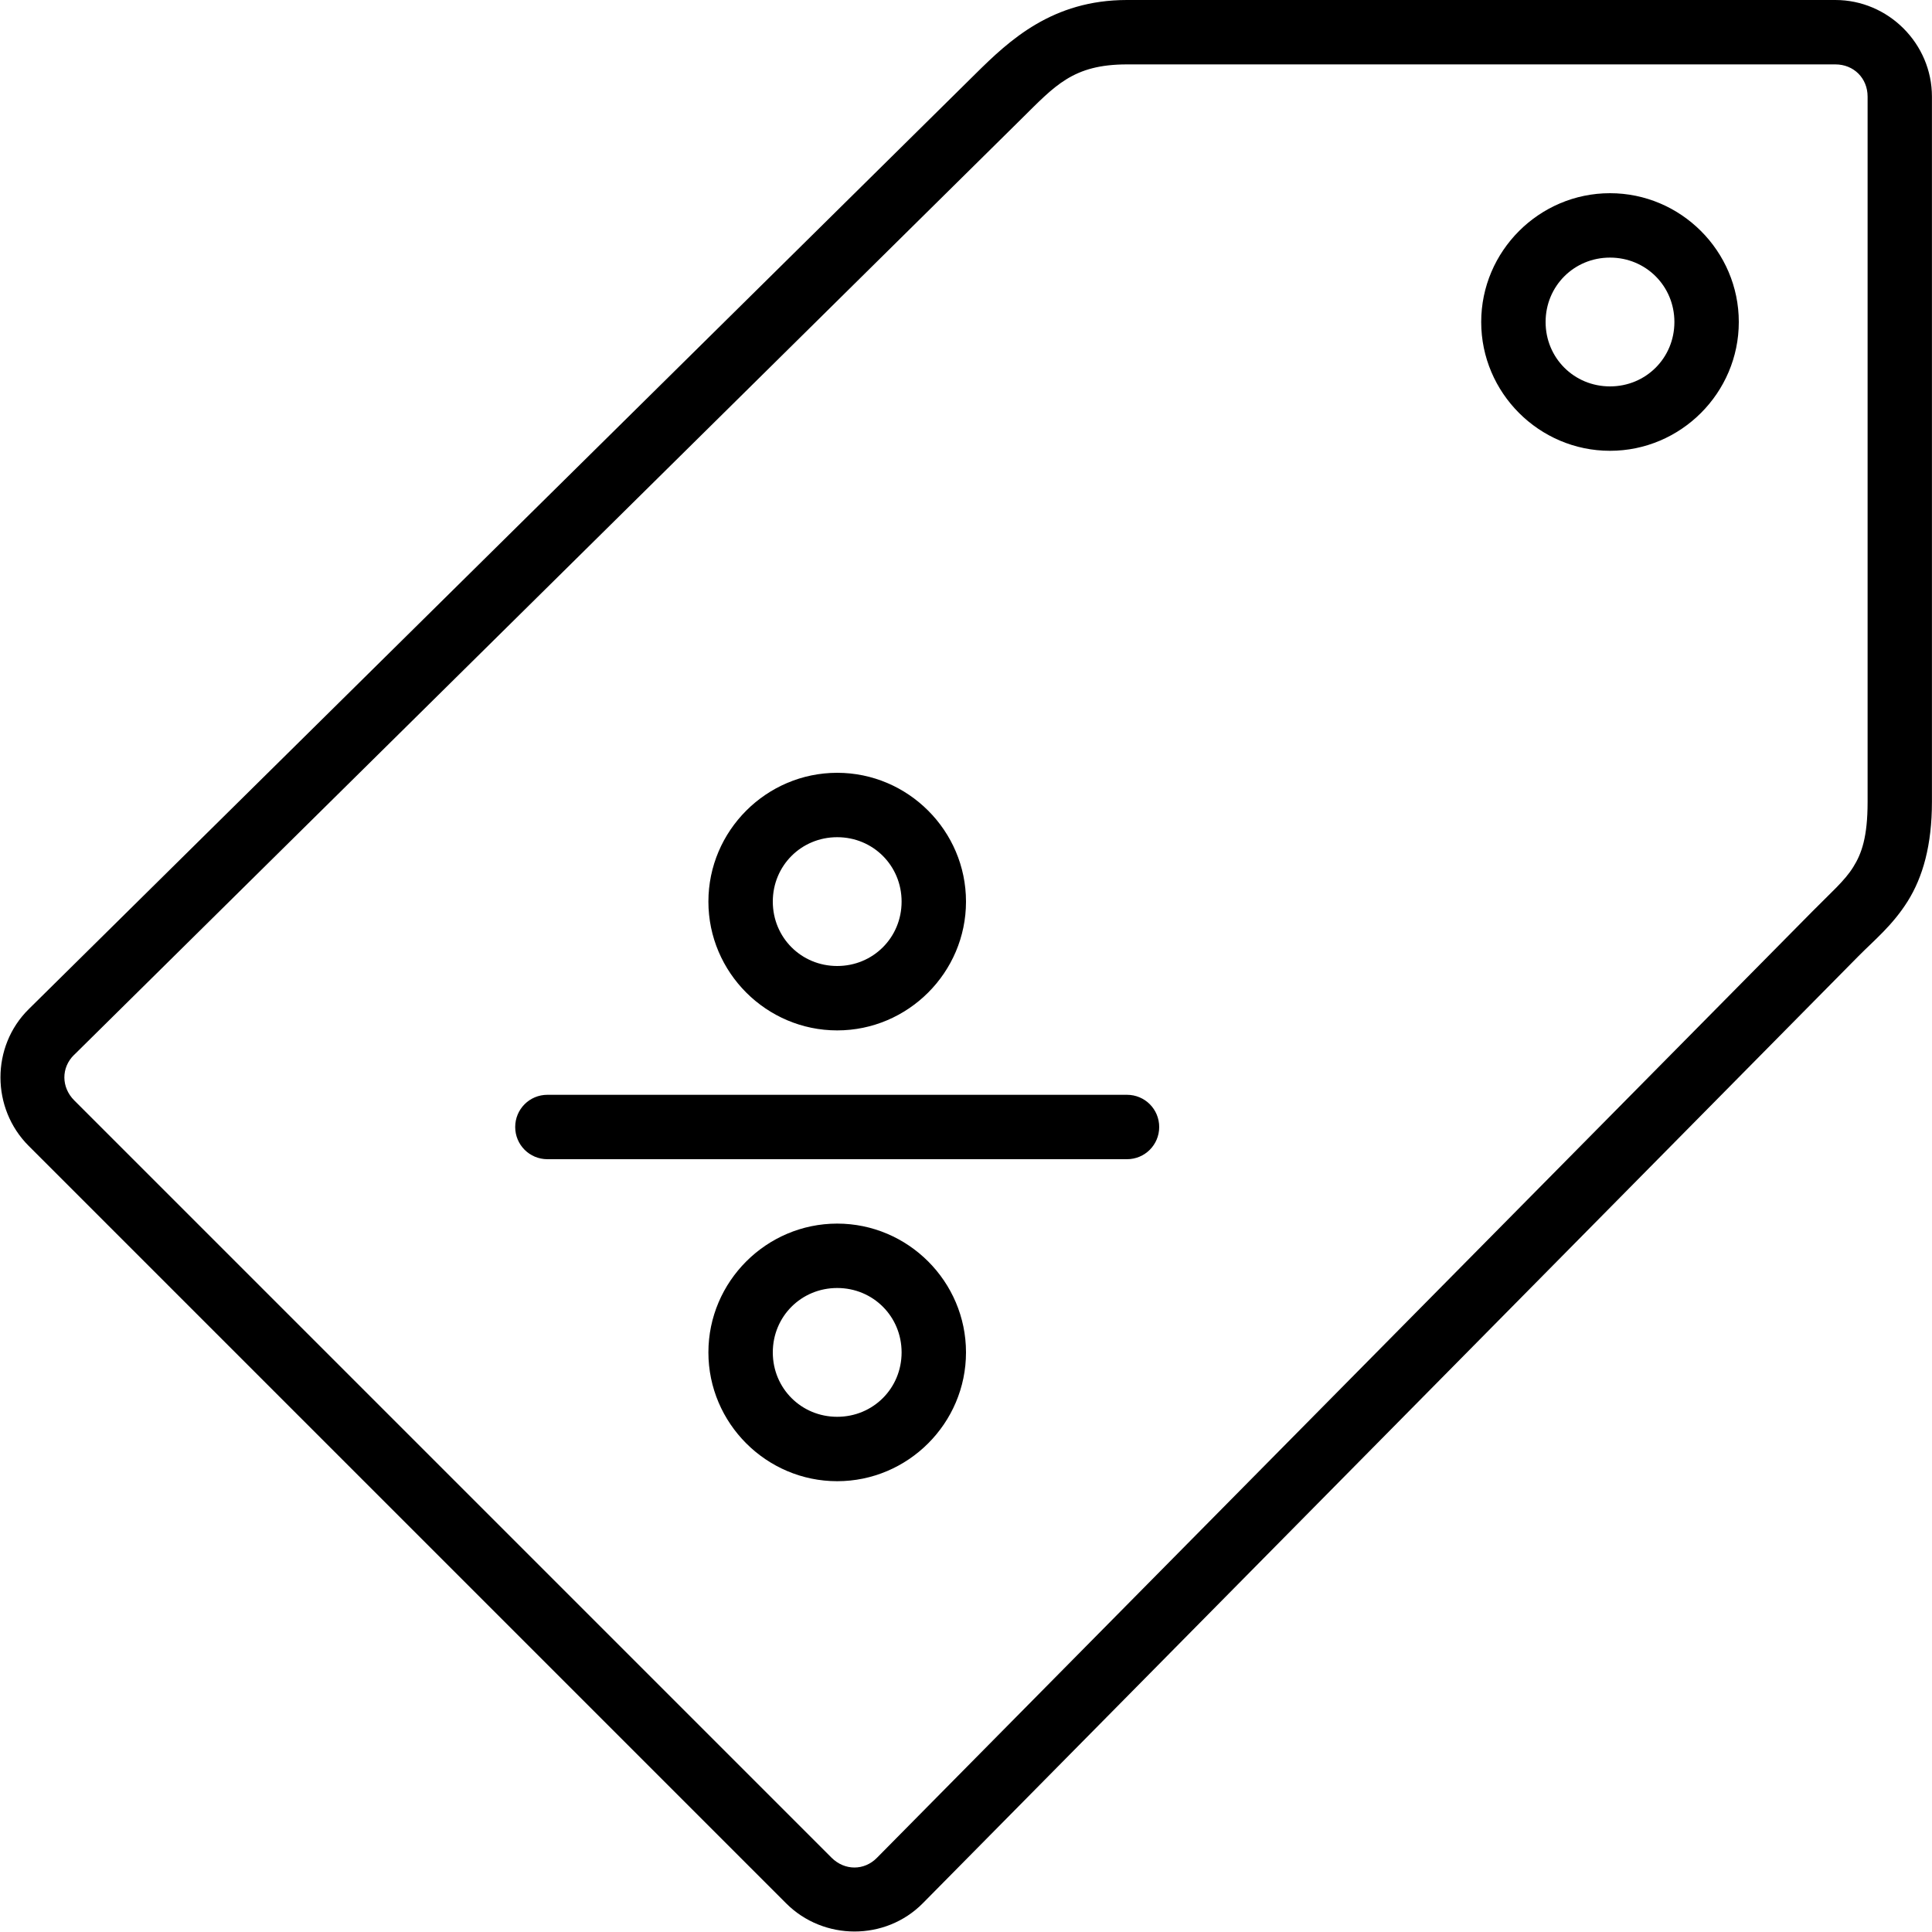
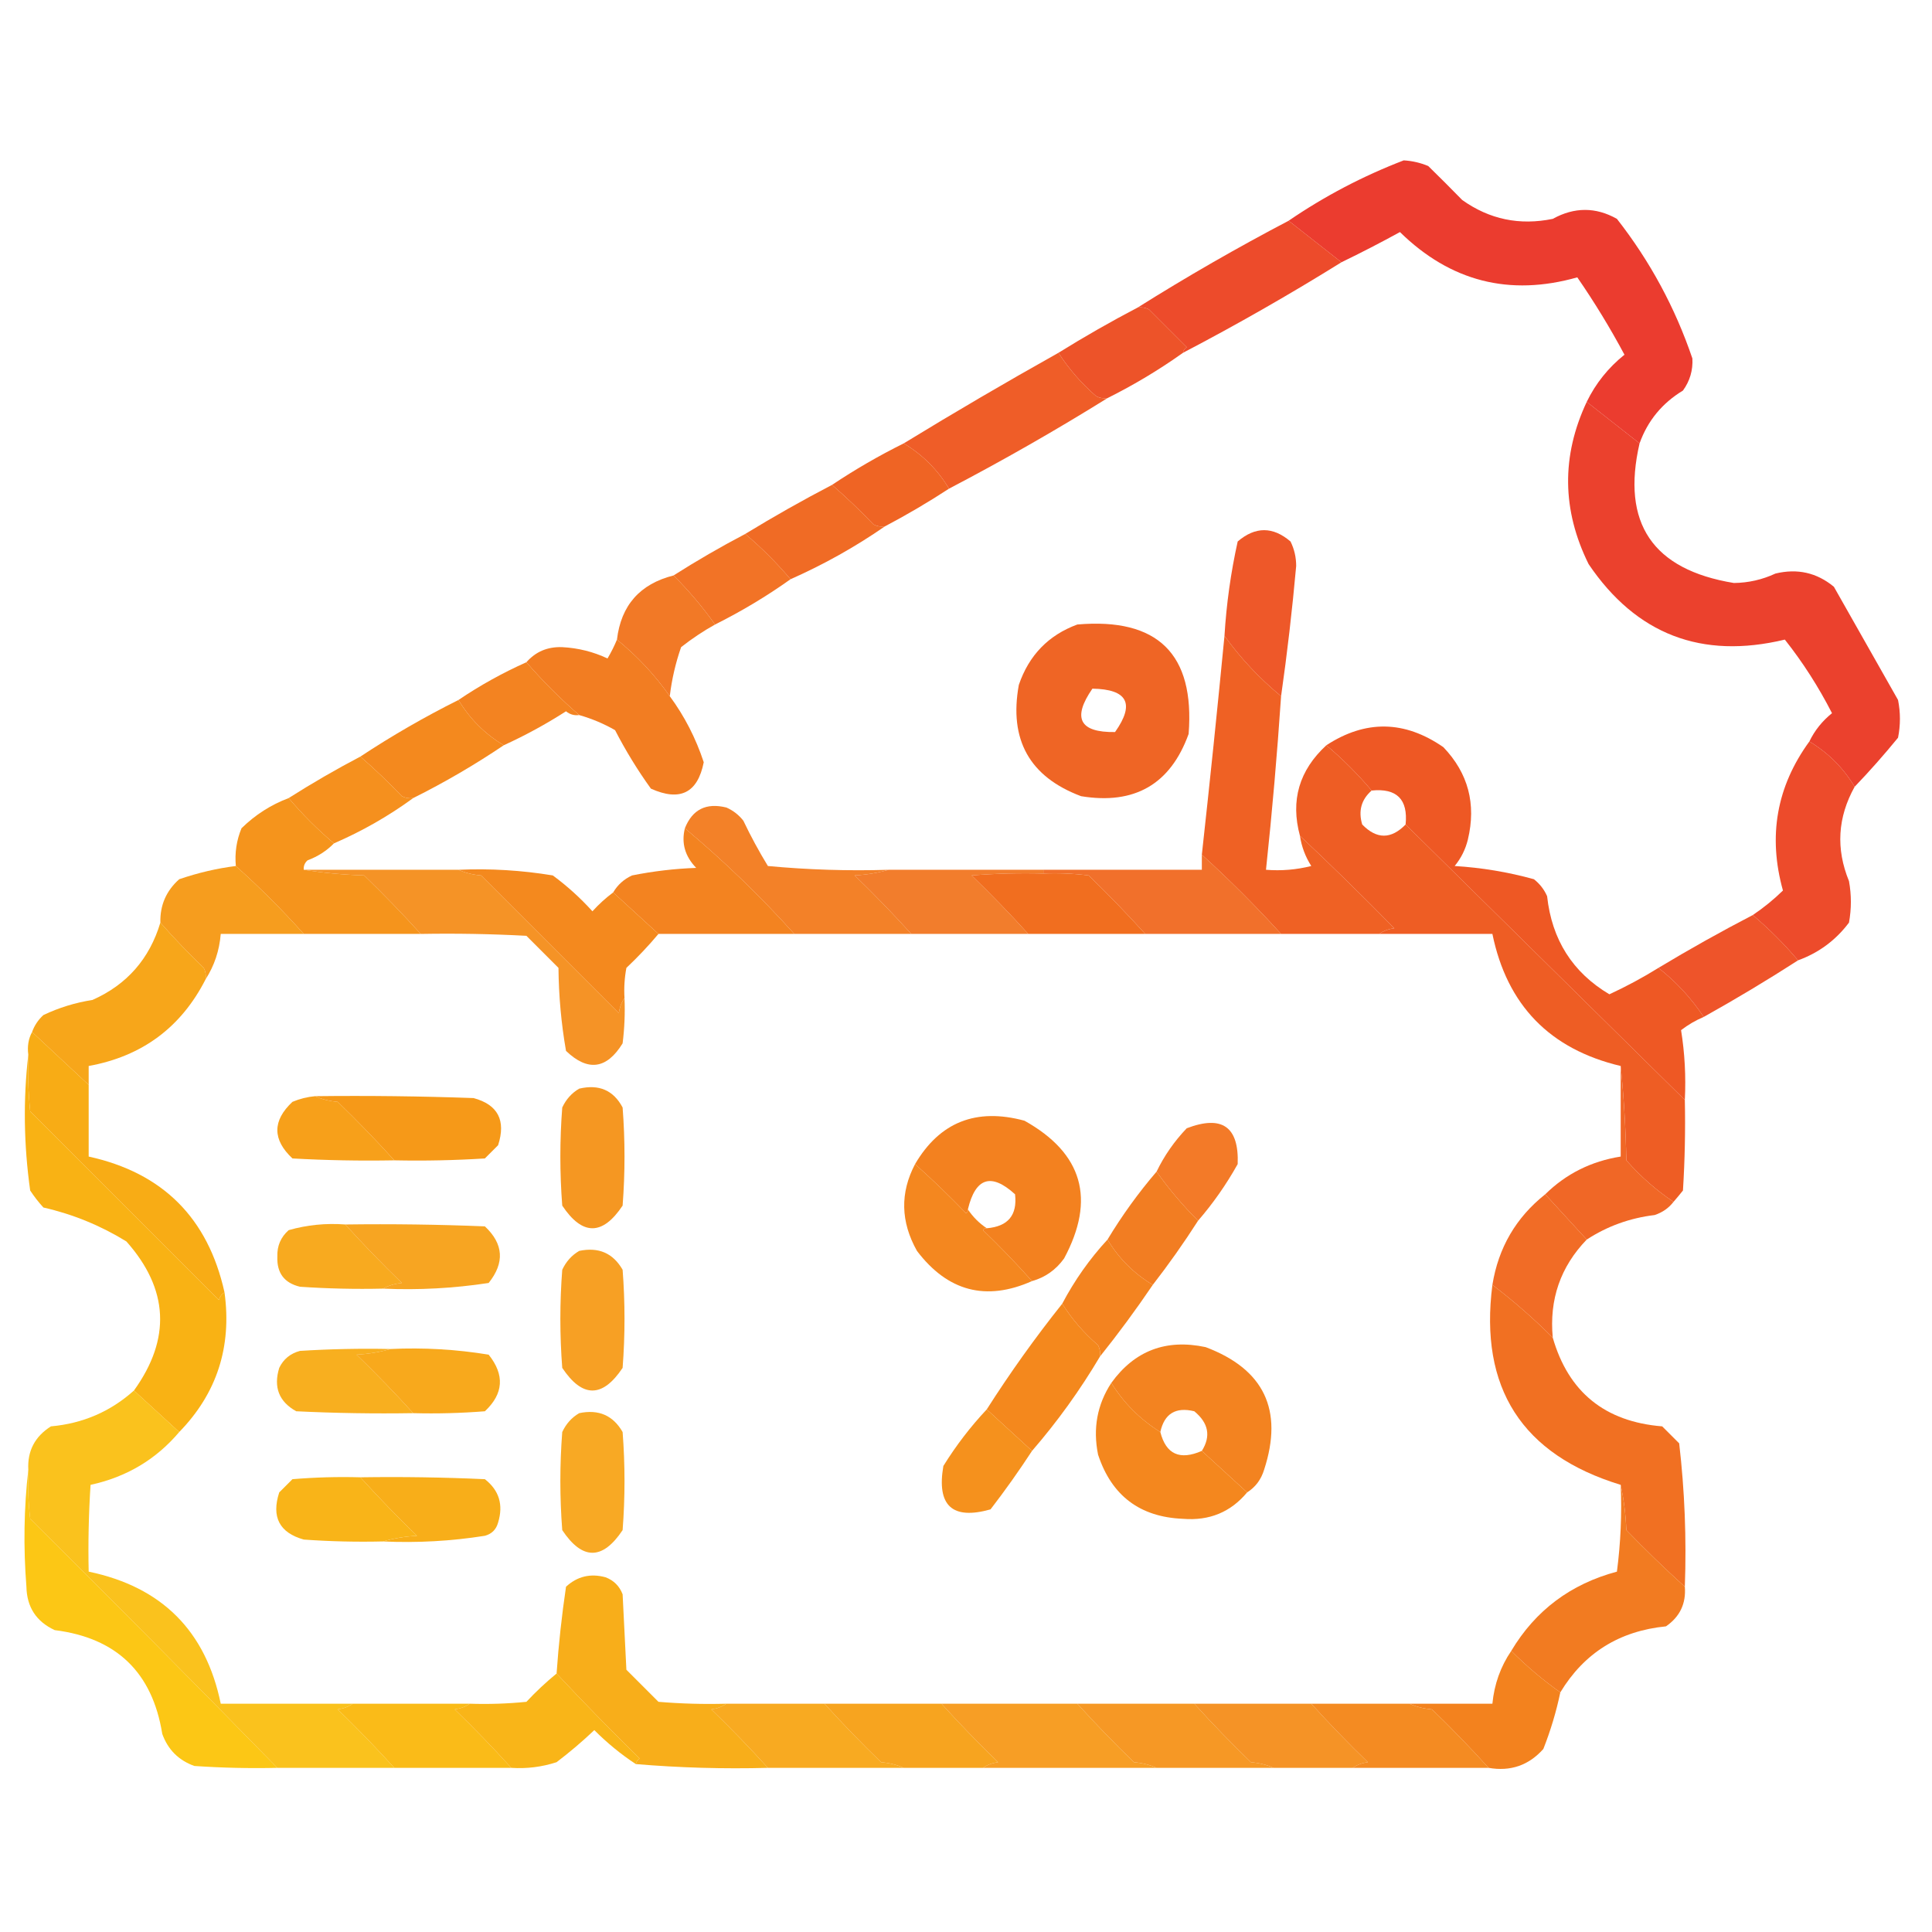
- <svg xmlns="http://www.w3.org/2000/svg" fill="#000000" width="800px" height="800px" viewBox="0 0 30 30">
-   <path d="M8.5 17h9c.277 0 .5.223.5.5s-.223.5-.5.5h-9c-.277 0-.5-.223-.5-.5s.223-.5.5-.5zm4.5 2c-1.1 0-2 .9-2 2s.9 2 2 2 2-.9 2-2-.9-2-2-2zm0 1c.558 0 1 .442 1 1s-.442 1-1 1-1-.442-1-1 .442-1 1-1zm0-8c-1.1 0-2 .9-2 2s.9 2 2 2 2-.9 2-2-.9-2-2-2zm0 1c.558 0 1 .442 1 1s-.442 1-1 1-1-.442-1-1 .442-1 1-1zM25 3c-1.1 0-2 .9-2 2s.9 2 2 2 2-.9 2-2-.9-2-2-2zm0 1c.558 0 1 .442 1 1s-.442 1-1 1-1-.442-1-1 .442-1 1-1zM.446 15.67c-.587.58-.583 1.542 0 2.124l11.76 11.76c.58.582 1.542.587 2.123 0L28.855 14.85c.247-.25.532-.48.768-.856.235-.376.376-.87.376-1.544V1.5c0-.823-.678-1.5-1.5-1.5h-11c-1.158 0-1.824.624-2.35 1.145zm.703.712L15.85 1.856c.533-.526.808-.856 1.65-.856H28.5c.285 0 .5.214.5.5v10.952c0 .547-.093.805-.224 1.013-.13.21-.344.394-.63.684l-14.53 14.7c-.197.2-.5.2-.703-.002l-11.76-11.76c-.203-.203-.205-.508-.004-.706z" />
+ <svg xmlns="http://www.w3.org/2000/svg" version="1.1" width="512px" height="512px" style="shape-rendering:geometricPrecision; text-rendering:geometricPrecision; image-rendering:optimizeQuality; fill-rule:evenodd; clip-rule:evenodd">
+   <g>
+     <path style="opacity:0.962" fill="#ea3527" d="M 434.5,117.5 C 429.833,113.833 425.167,110.167 420.5,106.5C 422.859,101.631 426.193,97.465 430.5,94C 426.71,86.917 422.543,80.083 418,73.5C 400.03,78.591 384.364,74.591 371,61.5C 365.874,64.313 360.707,66.979 355.5,69.5C 350.833,65.833 346.167,62.167 341.5,58.5C 351.005,51.997 361.171,46.663 372,42.5C 374.253,42.631 376.419,43.131 378.5,44C 381.483,46.914 384.483,49.914 387.5,53C 394.716,58.142 402.716,59.808 411.5,58C 417.226,54.841 422.893,54.841 428.5,58C 437.275,69.219 443.942,81.552 448.5,95C 448.671,98.129 447.838,100.963 446,103.5C 440.479,106.848 436.645,111.514 434.5,117.5 Z" />
+   </g>
+   <g>
+     <path style="opacity:0.965" fill="#ec4524" d="M 341.5,58.5 C 346.167,62.167 350.833,65.833 355.5,69.5C 341.834,78.002 327.834,86.002 313.5,93.5C 313.611,92.883 313.944,92.383 314.5,92C 311.167,88.667 307.833,85.333 304.5,82C 303.552,81.517 302.552,81.35 301.5,81.5C 314.499,73.331 327.832,65.665 341.5,58.5 Z" />
+   </g>
+   <g>
+     <path style="opacity:0.97" fill="#ed4e23" d="M 301.5,81.5 C 302.552,81.35 303.552,81.517 304.5,82C 307.833,85.333 311.167,88.667 314.5,92C 313.944,92.383 313.611,92.883 313.5,93.5C 307.201,97.989 300.534,101.988 293.5,105.5C 292.448,105.649 291.448,105.483 290.5,105C 286.561,101.571 283.228,97.737 280.5,93.5C 287.337,89.247 294.337,85.247 301.5,81.5 Z" />
+   </g>
+   <g>
+     <path style="opacity:0.965" fill="#ee5821" d="M 280.5,93.5 C 283.228,97.737 286.561,101.571 290.5,105C 291.448,105.483 292.448,105.649 293.5,105.5C 279.834,114.002 265.834,122.002 251.5,129.5C 248.5,124.5 244.5,120.5 239.5,117.5C 252.967,109.263 266.634,101.263 280.5,93.5 Z" />
+   </g>
+   <g>
+     <path style="opacity:0.965" fill="#ea3b26" d="M 420.5,106.5 C 425.167,110.167 429.833,113.833 434.5,117.5C 429.622,138.639 437.955,150.972 459.5,154.5C 463.354,154.453 467.021,153.62 470.5,152C 476.316,150.591 481.483,151.758 486,155.5C 491.667,165.5 497.333,175.5 503,185.5C 503.667,188.833 503.667,192.167 503,195.5C 499.301,200.027 495.468,204.361 491.5,208.5C 488.5,203.5 484.5,199.5 479.5,196.5C 480.906,193.586 482.906,191.086 485.5,189C 481.946,182.046 477.779,175.546 473,169.5C 450.951,174.8 433.618,168.133 421,149.5C 413.921,135.193 413.755,120.859 420.5,106.5 Z" />
+   </g>
+   <g>
+     <path style="opacity:0.973" fill="#ef601f" d="M 239.5,117.5 C 244.5,120.5 248.5,124.5 251.5,129.5C 246.033,133.071 240.367,136.404 234.5,139.5C 233.448,139.649 232.448,139.483 231.5,139C 227.964,135.296 224.298,131.796 220.5,128.5C 226.57,124.442 232.903,120.775 239.5,117.5 Z" />
+   </g>
+   <g>
+     <path style="opacity:0.967" fill="#f0661e" d="M 220.5,128.5 C 224.298,131.796 227.964,135.296 231.5,139C 232.448,139.483 233.448,139.649 234.5,139.5C 226.659,144.923 218.326,149.59 209.5,153.5C 205.806,149.14 201.806,145.14 197.5,141.5C 204.997,136.917 212.663,132.584 220.5,128.5 Z" />
+   </g>
+   <g>
+     <path style="opacity:0.958" fill="#f16d1d" d="M 197.5,141.5 C 201.806,145.14 205.806,149.14 209.5,153.5C 203.201,157.988 196.534,161.988 189.5,165.5C 186.232,160.893 182.565,156.559 178.5,152.5C 184.634,148.596 190.968,144.929 197.5,141.5 Z" />
+   </g>
+   <g>
+     <path style="opacity:0.967" fill="#ed5322" d="M 339.5,184.5 C 333.741,179.746 328.741,174.412 324.5,168.5C 325.011,160.046 326.178,151.713 328,143.5C 332.667,139.5 337.333,139.5 342,143.5C 343.006,145.534 343.506,147.7 343.5,150C 342.451,161.682 341.118,173.182 339.5,184.5 Z" />
+   </g>
+   <g>
+     <path style="opacity:0.954" fill="#f1731c" d="M 178.5,152.5 C 182.565,156.559 186.232,160.893 189.5,165.5C 186.393,167.228 183.393,169.228 180.5,171.5C 179.026,175.731 178.026,180.064 177.5,184.5C 173.593,178.922 168.926,173.922 163.5,169.5C 164.583,160.415 169.583,154.749 178.5,152.5 Z" />
+   </g>
+   <g>
+     <path style="opacity:0.969" fill="#ef611f" d="M 285.5,165.5 C 306.821,163.655 316.654,173.321 315,194.5C 310.186,207.83 300.686,213.33 286.5,211C 272.851,205.88 267.351,196.047 270,181.5C 272.685,173.65 277.852,168.316 285.5,165.5 Z M 289.5,182.5 C 298.818,182.655 300.818,186.488 295.5,194C 286.096,194.141 284.096,190.308 289.5,182.5 Z" />
+   </g>
+   <g>
+     <path style="opacity:0.968" fill="#f2791b" d="M 163.5,169.5 C 168.926,173.922 173.593,178.922 177.5,184.5C 181.393,189.783 184.393,195.617 186.5,202C 184.887,210.14 180.221,212.473 172.5,209C 168.957,204.084 165.79,198.917 163,193.5C 160.021,191.793 156.854,190.459 153.5,189.5C 148.527,185.194 143.86,180.527 139.5,175.5C 141.958,172.693 145.125,171.359 149,171.5C 153.219,171.721 157.219,172.721 161,174.5C 161.985,172.825 162.819,171.158 163.5,169.5 Z" />
+   </g>
+   <g>
+     <path style="opacity:0.968" fill="#f37f1a" d="M 139.5,175.5 C 143.86,180.527 148.527,185.194 153.5,189.5C 152.178,189.67 151.011,189.337 150,188.5C 144.686,191.906 139.186,194.906 133.5,197.5C 128.5,194.5 124.5,190.5 121.5,185.5C 127.17,181.663 133.17,178.33 139.5,175.5 Z" />
+   </g>
+   <g>
+     <path style="opacity:0.974" fill="#f48619" d="M 121.5,185.5 C 124.5,190.5 128.5,194.5 133.5,197.5C 125.836,202.668 117.836,207.335 109.5,211.5C 108.448,211.649 107.448,211.483 106.5,211C 102.964,207.296 99.298,203.796 95.5,200.5C 103.832,194.998 112.499,189.998 121.5,185.5 Z" />
+   </g>
+   <g>
+     <path style="opacity:0.98" fill="#ef5e20" d="M 324.5,168.5 C 328.741,174.412 333.741,179.746 339.5,184.5C 338.467,199.861 337.134,215.195 335.5,230.5C 339.555,230.824 343.555,230.491 347.5,229.5C 345.924,227.021 344.924,224.354 344.5,221.5C 352.965,229.464 361.298,237.631 369.5,246C 367.942,246.21 366.609,246.71 365.5,247.5C 356.833,247.5 348.167,247.5 339.5,247.5C 332.833,240.167 325.833,233.167 318.5,226.5C 320.631,207.187 322.631,187.854 324.5,168.5 Z" />
+   </g>
+   <g>
+     <path style="opacity:0.984" fill="#ee5a21" d="M 351.5,197.5 C 355.806,201.14 359.806,205.14 363.5,209.5C 360.76,211.9 359.927,214.9 361,218.5C 364.831,222.445 368.664,222.445 372.5,218.5C 397.113,242.779 421.78,267.112 446.5,291.5C 446.666,299.507 446.5,307.507 446,315.5C 445.148,316.571 444.315,317.571 443.5,318.5C 438.928,315.437 434.761,311.77 431,307.5C 430.829,298.99 430.329,290.657 429.5,282.5C 410.715,278.048 399.381,266.382 395.5,247.5C 385.5,247.5 375.5,247.5 365.5,247.5C 366.609,246.71 367.942,246.21 369.5,246C 361.298,237.631 352.965,229.464 344.5,221.5C 341.951,212.14 344.285,204.14 351.5,197.5 Z" />
+   </g>
+   <g>
+     <path style="opacity:0.97" fill="#f58d18" d="M 95.5,200.5 C 99.298,203.796 102.964,207.296 106.5,211C 107.448,211.483 108.448,211.649 109.5,211.5C 102.996,216.255 95.996,220.255 88.5,223.5C 84.14,219.806 80.14,215.806 76.5,211.5C 82.662,207.584 88.995,203.917 95.5,200.5 Z" />
+   </g>
+   <g>
+     <path style="opacity:0.98" fill="#f59217" d="M 76.5,211.5 C 80.14,215.806 84.14,219.806 88.5,223.5C 86.572,225.474 84.239,226.974 81.5,228C 80.748,228.671 80.414,229.504 80.5,230.5C 85.651,231.327 90.984,231.827 96.5,232C 101.703,237.035 106.703,242.202 111.5,247.5C 101.167,247.5 90.833,247.5 80.5,247.5C 74.833,241.167 68.833,235.167 62.5,229.5C 62.184,226.022 62.684,222.688 64,219.5C 67.63,215.939 71.796,213.272 76.5,211.5 Z" />
+   </g>
+   <g>
+     <path style="opacity:0.94" fill="#f2791b" d="M 235.5,230.5 C 232.695,231.319 229.695,231.819 226.5,232C 231.703,237.035 236.703,242.202 241.5,247.5C 231.167,247.5 220.833,247.5 210.5,247.5C 201.447,237.445 191.78,228.112 181.5,219.5C 183.483,214.508 187.15,212.675 192.5,214C 194.286,214.785 195.786,215.951 197,217.5C 198.966,221.626 201.132,225.626 203.5,229.5C 214.146,230.499 224.813,230.832 235.5,230.5 Z" />
+   </g>
+   <g>
+     <path style="opacity:0.966" fill="#ec4524" d="M 479.5,196.5 C 484.5,199.5 488.5,203.5 491.5,208.5C 486.989,216.599 486.489,224.932 490,233.5C 490.667,237.167 490.667,240.833 490,244.5C 486.497,249.169 481.997,252.502 476.5,254.5C 472.86,250.194 468.86,246.194 464.5,242.5C 467.377,240.566 470.043,238.399 472.5,236C 468.484,221.592 470.817,208.425 479.5,196.5 Z" />
+   </g>
+   <g>
+     <path style="opacity:0.969" fill="#f37f1a" d="M 181.5,219.5 C 191.78,228.112 201.447,237.445 210.5,247.5C 198.5,247.5 186.5,247.5 174.5,247.5C 170.5,243.833 166.5,240.167 162.5,236.5C 163.673,234.496 165.34,232.996 167.5,232C 173.103,230.876 178.769,230.21 184.5,230C 181.527,226.932 180.527,223.432 181.5,219.5 Z" />
+   </g>
+   <g>
+     <path style="opacity:0.94" fill="#f0671e" d="M 318.5,226.5 C 325.833,233.167 332.833,240.167 339.5,247.5C 327.5,247.5 315.5,247.5 303.5,247.5C 298.703,242.202 293.703,237.035 288.5,232C 284.514,231.501 280.514,231.334 276.5,231.5C 276.5,231.167 276.5,230.833 276.5,230.5C 290.5,230.5 304.5,230.5 318.5,230.5C 318.5,229.167 318.5,227.833 318.5,226.5 Z" />
+   </g>
+   <g>
+     <path style="opacity:0.962" fill="#f69916" d="M 62.5,229.5 C 68.833,235.167 74.833,241.167 80.5,247.5C 73.167,247.5 65.833,247.5 58.5,247.5C 58.139,251.915 56.806,255.915 54.5,259.5C 54.65,258.448 54.483,257.448 54,256.5C 49.935,252.605 46.102,248.605 42.5,244.5C 42.384,239.898 44.051,236.065 47.5,233C 52.499,231.292 57.499,230.126 62.5,229.5 Z" />
+   </g>
+   <g>
+     <path style="opacity:0.926" fill="#f1731c" d="M 235.5,230.5 C 249.167,230.5 262.833,230.5 276.5,230.5C 276.5,230.833 276.5,231.167 276.5,231.5C 270.158,231.334 263.825,231.5 257.5,232C 262.703,237.035 267.703,242.202 272.5,247.5C 262.167,247.5 251.833,247.5 241.5,247.5C 236.703,242.202 231.703,237.035 226.5,232C 229.695,231.819 232.695,231.319 235.5,230.5 Z" />
+   </g>
+   <g>
+     <path style="opacity:0.981" fill="#ee5521" d="M 439.5,256.5 C 444.23,260.227 448.23,264.56 451.5,269.5C 449.364,270.403 447.364,271.569 445.5,273C 446.476,279.076 446.81,285.242 446.5,291.5C 421.78,267.112 397.113,242.779 372.5,218.5C 373.167,211.833 370.167,208.833 363.5,209.5C 359.806,205.14 355.806,201.14 351.5,197.5C 361.893,190.724 372.226,190.891 382.5,198C 389.092,204.886 391.259,213.052 389,222.5C 388.361,225.112 387.194,227.446 385.5,229.5C 392.66,229.94 399.66,231.107 406.5,233C 408.049,234.214 409.215,235.714 410,237.5C 411.254,249.038 416.754,257.705 426.5,263.5C 431.02,261.409 435.353,259.075 439.5,256.5 Z" />
+   </g>
+   <g>
+     <path style="opacity:0.977" fill="#f48719" d="M 121.5,230.5 C 129.903,230.13 138.236,230.63 146.5,232C 150.299,234.797 153.799,237.964 157,241.5C 158.704,239.627 160.537,237.96 162.5,236.5C 166.5,240.167 170.5,243.833 174.5,247.5C 171.871,250.631 169.038,253.631 166,256.5C 165.503,259.146 165.336,261.813 165.5,264.5C 164.71,265.609 164.21,266.942 164,268.5C 151.833,256.333 139.667,244.167 127.5,232C 125.292,231.809 123.292,231.309 121.5,230.5 Z" />
+   </g>
+   <g>
+     <path style="opacity:0.992" fill="#f16d1d" d="M 276.5,231.5 C 280.514,231.334 284.514,231.501 288.5,232C 293.703,237.035 298.703,242.202 303.5,247.5C 293.167,247.5 282.833,247.5 272.5,247.5C 267.703,242.202 262.703,237.035 257.5,232C 263.825,231.5 270.158,231.334 276.5,231.5 Z" />
+   </g>
+   <g>
+     <path style="opacity:0.966" fill="#ed4e23" d="M 464.5,242.5 C 468.86,246.194 472.86,250.194 476.5,254.5C 468.368,259.737 460.035,264.737 451.5,269.5C 448.23,264.56 444.23,260.227 439.5,256.5C 447.664,251.583 455.997,246.917 464.5,242.5 Z" />
+   </g>
+   <g>
+     <path style="opacity:0.937" fill="#f48c18" d="M 80.5,230.5 C 94.167,230.5 107.833,230.5 121.5,230.5C 123.292,231.309 125.292,231.809 127.5,232C 139.667,244.167 151.833,256.333 164,268.5C 164.21,266.942 164.71,265.609 165.5,264.5C 165.666,268.514 165.499,272.514 165,276.5C 160.775,283.358 155.775,284.025 150,278.5C 148.737,271.272 148.07,263.939 148,256.5C 145.167,253.667 142.333,250.833 139.5,248C 130.173,247.5 120.839,247.334 111.5,247.5C 106.703,242.202 101.703,237.035 96.5,232C 90.984,231.827 85.651,231.327 80.5,230.5 Z" />
+   </g>
+   <g>
+     <path style="opacity:0.969" fill="#f7a314" d="M 42.5,244.5 C 46.102,248.605 49.935,252.605 54,256.5C 54.483,257.448 54.65,258.448 54.5,259.5C 48.011,272.254 37.678,279.921 23.5,282.5C 23.5,284.167 23.5,285.833 23.5,287.5C 18.5,282.833 13.5,278.167 8.5,273.5C 9.117,271.771 10.117,270.271 11.5,269C 15.622,267.04 19.955,265.707 24.5,265C 33.616,260.956 39.616,254.122 42.5,244.5 Z" />
+   </g>
+   <g>
+     <path style="opacity:0.987" fill="#f8ab12" d="M 8.5,273.5 C 13.5,278.167 18.5,282.833 23.5,287.5C 23.5,293.833 23.5,300.167 23.5,306.5C 43.138,310.805 55.138,322.805 59.5,342.5C 58.778,342.918 58.278,343.584 58,344.5C 41.333,327.833 24.667,311.167 8,294.5C 7.501,289.511 7.334,284.511 7.5,279.5C 7.205,277.265 7.539,275.265 8.5,273.5 Z" />
+   </g>
+   <g>
+     <path style="opacity:0.952" fill="#f59217" d="M 153.5,288.5 C 158.742,287.271 162.575,288.937 165,293.5C 165.667,302.167 165.667,310.833 165,319.5C 159.667,327.5 154.333,327.5 149,319.5C 148.333,310.833 148.333,302.167 149,293.5C 150.025,291.313 151.525,289.646 153.5,288.5 Z" />
+   </g>
+   <g>
+     <path style="opacity:0.973" fill="#f79e14" d="M 83.5,290.5 C 85.292,291.309 87.292,291.809 89.5,292C 94.703,297.035 99.703,302.202 104.5,307.5C 95.494,307.666 86.494,307.5 77.5,307C 72.167,302 72.167,297 77.5,292C 79.436,291.187 81.436,290.687 83.5,290.5 Z" />
+   </g>
+   <g>
+     <path style="opacity:0.987" fill="#f69815" d="M 83.5,290.5 C 97.504,290.333 111.504,290.5 125.5,291C 131.964,292.756 134.13,296.923 132,303.5C 130.833,304.667 129.667,305.833 128.5,307C 120.507,307.5 112.507,307.666 104.5,307.5C 99.703,302.202 94.703,297.035 89.5,292C 87.292,291.809 85.292,291.309 83.5,290.5 Z" />
+   </g>
+   <g>
+     <path style="opacity:0.988" fill="#f9b111" d="M 7.5,279.5 C 7.334,284.511 7.501,289.511 8,294.5C 24.667,311.167 41.333,327.833 58,344.5C 58.278,343.584 58.778,342.918 59.5,342.5C 61.467,356.931 57.467,369.264 47.5,379.5C 43.5,375.833 39.5,372.167 35.5,368.5C 45.371,354.792 44.705,341.625 33.5,329C 26.669,324.791 19.336,321.791 11.5,320C 10.213,318.59 9.046,317.09 8,315.5C 6.293,303.37 6.126,291.37 7.5,279.5 Z" />
+   </g>
+   <g>
+     <path style="opacity:0.973" fill="#f37e1a" d="M 273.5,339.5 C 269.37,334.869 265.037,330.369 260.5,326C 260.728,325.601 261.062,325.435 261.5,325.5C 267.133,325.039 269.633,322.039 269,316.5C 262.681,310.735 258.514,312.068 256.5,320.5C 256.565,320.938 256.399,321.272 256,321.5C 251.631,316.963 247.131,312.63 242.5,308.5C 249.033,297.367 258.7,293.534 271.5,297C 286.926,305.622 290.426,317.789 282,333.5C 279.823,336.523 276.989,338.523 273.5,339.5 Z" />
+   </g>
+   <g>
+     <path style="opacity:0.948" fill="#f2731c" d="M 317.5,323.5 C 313.435,319.441 309.768,315.107 306.5,310.5C 308.531,306.289 311.198,302.456 314.5,299C 323.872,295.428 328.372,298.594 328,308.5C 324.97,313.916 321.47,318.916 317.5,323.5 Z" />
+   </g>
+   <g>
+     <path style="opacity:0.967" fill="#f0621f" d="M 429.5,282.5 C 430.329,290.657 430.829,298.99 431,307.5C 434.761,311.77 438.928,315.437 443.5,318.5C 442.251,320.136 440.584,321.303 438.5,322C 431.943,322.785 425.943,324.952 420.5,328.5C 416.833,324.5 413.167,320.5 409.5,316.5C 415.022,311.072 421.688,307.739 429.5,306.5C 429.5,298.5 429.5,290.5 429.5,282.5 Z" />
+   </g>
+   <g>
+     <path style="opacity:0.965" fill="#f2791b" d="M 306.5,310.5 C 309.768,315.107 313.435,319.441 317.5,323.5C 313.733,329.38 309.733,335.046 305.5,340.5C 300.5,337.5 296.5,333.5 293.5,328.5C 297.356,322.109 301.689,316.109 306.5,310.5 Z" />
+   </g>
+   <g>
+     <path style="opacity:0.971" fill="#f48419" d="M 242.5,308.5 C 247.131,312.63 251.631,316.963 256,321.5C 256.399,321.272 256.565,320.938 256.5,320.5C 257.833,322.5 259.5,324.167 261.5,325.5C 261.062,325.435 260.728,325.601 260.5,326C 265.037,330.369 269.37,334.869 273.5,339.5C 261.318,344.912 251.151,342.245 243,331.5C 238.666,323.775 238.5,316.109 242.5,308.5 Z" />
+   </g>
+   <g>
+     <path style="opacity:0.962" fill="#f0671e" d="M 409.5,316.5 C 413.167,320.5 416.833,324.5 420.5,328.5C 413.541,335.707 410.541,344.374 411.5,354.5C 406.443,349.438 401.11,344.772 395.5,340.5C 397.09,330.647 401.757,322.647 409.5,316.5 Z" />
+   </g>
+   <g>
+     <path style="opacity:0.946" fill="#f8a513" d="M 91.5,324.5 C 96.297,329.798 101.297,334.965 106.5,340C 104.618,340.198 102.952,340.698 101.5,341.5C 94.159,341.666 86.826,341.5 79.5,341C 75.334,340.015 73.334,337.348 73.5,333C 73.408,330.186 74.408,327.853 76.5,326C 81.372,324.612 86.372,324.112 91.5,324.5 Z" />
+   </g>
+   <g>
+     <path style="opacity:0.94" fill="#f79f14" d="M 91.5,324.5 C 103.838,324.333 116.171,324.5 128.5,325C 133.453,329.643 133.787,334.643 129.5,340C 120.248,341.417 110.915,341.917 101.5,341.5C 102.952,340.698 104.618,340.198 106.5,340C 101.297,334.965 96.297,329.798 91.5,324.5 Z" />
+   </g>
+   <g>
+     <path style="opacity:0.969" fill="#f37f1a" d="M 293.5,328.5 C 296.5,333.5 300.5,337.5 305.5,340.5C 301.066,347.049 296.399,353.383 291.5,359.5C 291.649,358.448 291.483,357.448 291,356.5C 287.227,353.236 284.06,349.57 281.5,345.5C 284.765,339.299 288.765,333.632 293.5,328.5 Z" />
+   </g>
+   <g>
+     <path style="opacity:0.934" fill="#f69a15" d="M 153.5,331.5 C 158.635,330.426 162.468,332.093 165,336.5C 165.667,345.167 165.667,353.833 165,362.5C 159.667,370.5 154.333,370.5 149,362.5C 148.333,353.833 148.333,345.167 149,336.5C 150.025,334.313 151.525,332.646 153.5,331.5 Z" />
+   </g>
+   <g>
+     <path style="opacity:0.974" fill="#f16d1d" d="M 395.5,340.5 C 401.11,344.772 406.443,349.438 411.5,354.5C 415.665,368.938 425.331,376.772 440.5,378C 442,379.5 443.5,381 445,382.5C 446.461,395.067 446.961,407.734 446.5,420.5C 441.202,415.703 436.035,410.703 431,405.5C 430.824,401.312 430.324,397.312 429.5,393.5C 403.323,385.5 391.989,367.834 395.5,340.5 Z" />
+   </g>
+   <g>
+     <path style="opacity:0.981" fill="#f48619" d="M 281.5,345.5 C 284.06,349.57 287.227,353.236 291,356.5C 291.483,357.448 291.649,358.448 291.5,359.5C 286.223,368.401 280.223,376.734 273.5,384.5C 269.5,380.833 265.5,377.167 261.5,373.5C 267.679,363.806 274.345,354.473 281.5,345.5 Z" />
+   </g>
+   <g>
+     <path style="opacity:0.969" fill="#f37f1a" d="M 330.5,395.5 C 326.5,391.833 322.5,388.167 318.5,384.5C 320.946,380.607 320.279,377.107 316.5,374C 311.562,372.798 308.562,374.631 307.5,379.5C 302.167,376.167 297.833,371.833 294.5,366.5C 300.679,357.937 309.012,354.77 319.5,357C 335.004,362.844 340.171,373.677 335,389.5C 334.208,392.106 332.708,394.106 330.5,395.5 Z" />
+   </g>
+   <g>
+     <path style="opacity:0.944" fill="#f8aa12" d="M 103.5,357.5 C 100.695,358.319 97.695,358.819 94.5,359C 99.703,364.035 104.703,369.202 109.5,374.5C 99.161,374.666 88.828,374.5 78.5,374C 73.931,371.459 72.431,367.625 74,362.5C 75.109,360.185 76.943,358.685 79.5,358C 87.493,357.5 95.493,357.334 103.5,357.5 Z" />
+   </g>
+   <g>
+     <path style="opacity:0.958" fill="#f8a513" d="M 103.5,357.5 C 112.25,357.09 120.916,357.59 129.5,359C 133.787,364.357 133.453,369.357 128.5,374C 122.175,374.5 115.842,374.666 109.5,374.5C 104.703,369.202 99.703,364.035 94.5,359C 97.695,358.819 100.695,358.319 103.5,357.5 Z" />
+   </g>
+   <g>
+     <path style="opacity:0.978" fill="#f48519" d="M 294.5,366.5 C 297.833,371.833 302.167,376.167 307.5,379.5C 308.996,385.397 312.662,387.063 318.5,384.5C 322.5,388.167 326.5,391.833 330.5,395.5C 326.14,400.738 320.473,403.071 313.5,402.5C 302.086,402.04 294.586,396.374 291,385.5C 289.594,378.553 290.761,372.22 294.5,366.5 Z" />
+   </g>
+   <g>
+     <path style="opacity:0.969" fill="#f58e17" d="M 261.5,373.5 C 265.5,377.167 269.5,380.833 273.5,384.5C 270.053,389.787 266.386,394.954 262.5,400C 252.359,402.863 248.192,399.03 250,388.5C 253.369,383.071 257.202,378.071 261.5,373.5 Z" />
+   </g>
+   <g>
+     <path style="opacity:0.931" fill="#f7a314" d="M 153.5,374.5 C 158.635,373.426 162.468,375.093 165,379.5C 165.667,388.167 165.667,396.833 165,405.5C 159.667,413.5 154.333,413.5 149,405.5C 148.333,396.833 148.333,388.167 149,379.5C 150.025,377.313 151.525,375.646 153.5,374.5 Z" />
+   </g>
+   <g>
+     <path style="opacity:0.968" fill="#f8ab12" d="M 95.5,391.5 C 106.505,391.333 117.505,391.5 128.5,392C 132.277,394.955 133.443,398.788 132,403.5C 131.5,405.333 130.333,406.5 128.5,407C 119.582,408.414 110.582,408.914 101.5,408.5C 104.305,407.681 107.305,407.181 110.5,407C 105.297,401.965 100.297,396.798 95.5,391.5 Z" />
+   </g>
+   <g>
+     <path style="opacity:0.972" fill="#f9b211" d="M 95.5,391.5 C 100.297,396.798 105.297,401.965 110.5,407C 107.305,407.181 104.305,407.681 101.5,408.5C 94.492,408.666 87.492,408.5 80.5,408C 74.046,406.183 71.879,402.016 74,395.5C 75.167,394.333 76.333,393.167 77.5,392C 83.491,391.501 89.491,391.334 95.5,391.5 Z" />
+   </g>
+   <g>
+     <path style="opacity:0.969" fill="#fcc50e" d="M 7.5,389.5 C 7.334,393.846 7.501,398.179 8,402.5C 30.035,424.368 51.868,446.368 73.5,468.5C 66.159,468.666 58.826,468.5 51.5,468C 47.333,466.5 44.5,463.667 43,459.5C 40.387,443.221 30.887,434.054 14.5,432C 9.617,429.736 7.117,425.902 7,420.5C 6.175,409.992 6.341,399.658 7.5,389.5 Z" />
+   </g>
+   <g>
+     <path style="opacity:0.941" fill="#fabe0f" d="M 35.5,368.5 C 39.5,372.167 43.5,375.833 47.5,379.5C 41.36,386.766 33.527,391.433 24,393.5C 23.5,401.159 23.334,408.826 23.5,416.5C 42.874,420.541 54.541,432.208 58.5,451.5C 70.167,451.5 81.833,451.5 93.5,451.5C 92.391,452.29 91.058,452.79 89.5,453C 94.703,458.035 99.703,463.202 104.5,468.5C 94.167,468.5 83.833,468.5 73.5,468.5C 51.868,446.368 30.035,424.368 8,402.5C 7.501,398.179 7.334,393.846 7.5,389.5C 7.238,384.524 9.238,380.691 13.5,378C 21.949,377.245 29.283,374.078 35.5,368.5 Z" />
+   </g>
+   <g>
+     <path style="opacity:0.963" fill="#f8ab12" d="M 192.5,451.5 C 191.391,452.29 190.058,452.79 188.5,453C 193.703,458.035 198.703,463.202 203.5,468.5C 191.753,468.811 180.086,468.478 168.5,467.5C 168.611,466.883 168.944,466.383 169.5,466C 161.964,458.632 154.631,451.132 147.5,443.5C 148.035,435.808 148.868,428.141 150,420.5C 152.995,417.735 156.495,416.902 160.5,418C 162.667,418.833 164.167,420.333 165,422.5C 165.333,429.167 165.667,435.833 166,442.5C 168.833,445.333 171.667,448.167 174.5,451C 180.491,451.499 186.491,451.666 192.5,451.5 Z" />
+   </g>
+   <g>
+     <path style="opacity:0.969" fill="#f2771b" d="M 429.5,393.5 C 430.324,397.312 430.824,401.312 431,405.5C 436.035,410.703 441.202,415.703 446.5,420.5C 446.858,424.95 445.192,428.45 441.5,431C 429.141,432.227 419.808,438.06 413.5,448.5C 408.893,445.232 404.559,441.565 400.5,437.5C 406.907,426.779 416.24,419.779 428.5,416.5C 429.497,408.862 429.831,401.196 429.5,393.5 Z" />
+   </g>
+   <g>
+     <path style="opacity:0.977" fill="#f37f1a" d="M 400.5,437.5 C 404.559,441.565 408.893,445.232 413.5,448.5C 412.423,453.631 410.923,458.631 409,463.5C 405.124,467.844 400.291,469.511 394.5,468.5C 389.703,463.202 384.703,458.035 379.5,453C 377.292,452.809 375.292,452.309 373.5,451.5C 380.833,451.5 388.167,451.5 395.5,451.5C 395.999,446.331 397.666,441.664 400.5,437.5 Z" />
+   </g>
+   <g>
+     <path style="opacity:0.964" fill="#fab810" d="M 93.5,451.5 C 103.833,451.5 114.167,451.5 124.5,451.5C 123.391,452.29 122.058,452.79 120.5,453C 125.703,458.035 130.703,463.202 135.5,468.5C 125.167,468.5 114.833,468.5 104.5,468.5C 99.703,463.202 94.703,458.035 89.5,453C 91.058,452.79 92.391,452.29 93.5,451.5 Z" />
+   </g>
+   <g>
+     <path style="opacity:0.941" fill="#f8a513" d="M 192.5,451.5 C 201.167,451.5 209.833,451.5 218.5,451.5C 223.297,456.798 228.297,461.965 233.5,467C 235.708,467.191 237.708,467.691 239.5,468.5C 227.5,468.5 215.5,468.5 203.5,468.5C 198.703,463.202 193.703,458.035 188.5,453C 190.058,452.79 191.391,452.29 192.5,451.5 Z" />
+   </g>
+   <g>
+     <path style="opacity:0.95" fill="#f79f14" d="M 218.5,451.5 C 228.833,451.5 239.167,451.5 249.5,451.5C 254.297,456.798 259.297,461.965 264.5,467C 262.942,467.21 261.609,467.71 260.5,468.5C 253.5,468.5 246.5,468.5 239.5,468.5C 237.708,467.691 235.708,467.191 233.5,467C 228.297,461.965 223.297,456.798 218.5,451.5 Z" />
+   </g>
+   <g>
+     <path style="opacity:0.934" fill="#f69816" d="M 249.5,451.5 C 261.5,451.5 273.5,451.5 285.5,451.5C 290.297,456.798 295.297,461.965 300.5,467C 302.708,467.191 304.708,467.691 306.5,468.5C 291.167,468.5 275.833,468.5 260.5,468.5C 261.609,467.71 262.942,467.21 264.5,467C 259.297,461.965 254.297,456.798 249.5,451.5 Z" />
+   </g>
+   <g>
+     <path style="opacity:0.941" fill="#f59217" d="M 285.5,451.5 C 295.833,451.5 306.167,451.5 316.5,451.5C 321.297,456.798 326.297,461.965 331.5,467C 333.708,467.191 335.708,467.691 337.5,468.5C 327.167,468.5 316.833,468.5 306.5,468.5C 304.708,467.691 302.708,467.191 300.5,467C 295.297,461.965 290.297,456.798 285.5,451.5 Z" />
+   </g>
+   <g>
+     <path style="opacity:0.94" fill="#f48c18" d="M 316.5,451.5 C 326.833,451.5 337.167,451.5 347.5,451.5C 352.297,456.798 357.297,461.965 362.5,467C 360.942,467.21 359.609,467.71 358.5,468.5C 351.5,468.5 344.5,468.5 337.5,468.5C 335.708,467.691 333.708,467.191 331.5,467C 326.297,461.965 321.297,456.798 316.5,451.5 Z" />
+   </g>
+   <g>
+     <path style="opacity:0.958" fill="#f48619" d="M 347.5,451.5 C 356.167,451.5 364.833,451.5 373.5,451.5C 375.292,452.309 377.292,452.809 379.5,453C 384.703,458.035 389.703,463.202 394.5,468.5C 382.5,468.5 370.5,468.5 358.5,468.5C 359.609,467.71 360.942,467.21 362.5,467C 357.297,461.965 352.297,456.798 347.5,451.5 Z" />
+   </g>
+   <g>
+     <path style="opacity:0.972" fill="#f9b311" d="M 147.5,443.5 C 154.631,451.132 161.964,458.632 169.5,466C 168.944,466.383 168.611,466.883 168.5,467.5C 164.581,464.925 160.915,461.925 157.5,458.5C 154.314,461.521 150.98,464.354 147.5,467C 143.605,468.266 139.605,468.766 135.5,468.5C 130.703,463.202 125.703,458.035 120.5,453C 122.058,452.79 123.391,452.29 124.5,451.5C 129.511,451.666 134.511,451.499 139.5,451C 142.036,448.295 144.703,445.795 147.5,443.5 Z" />
+   </g>
</svg>
